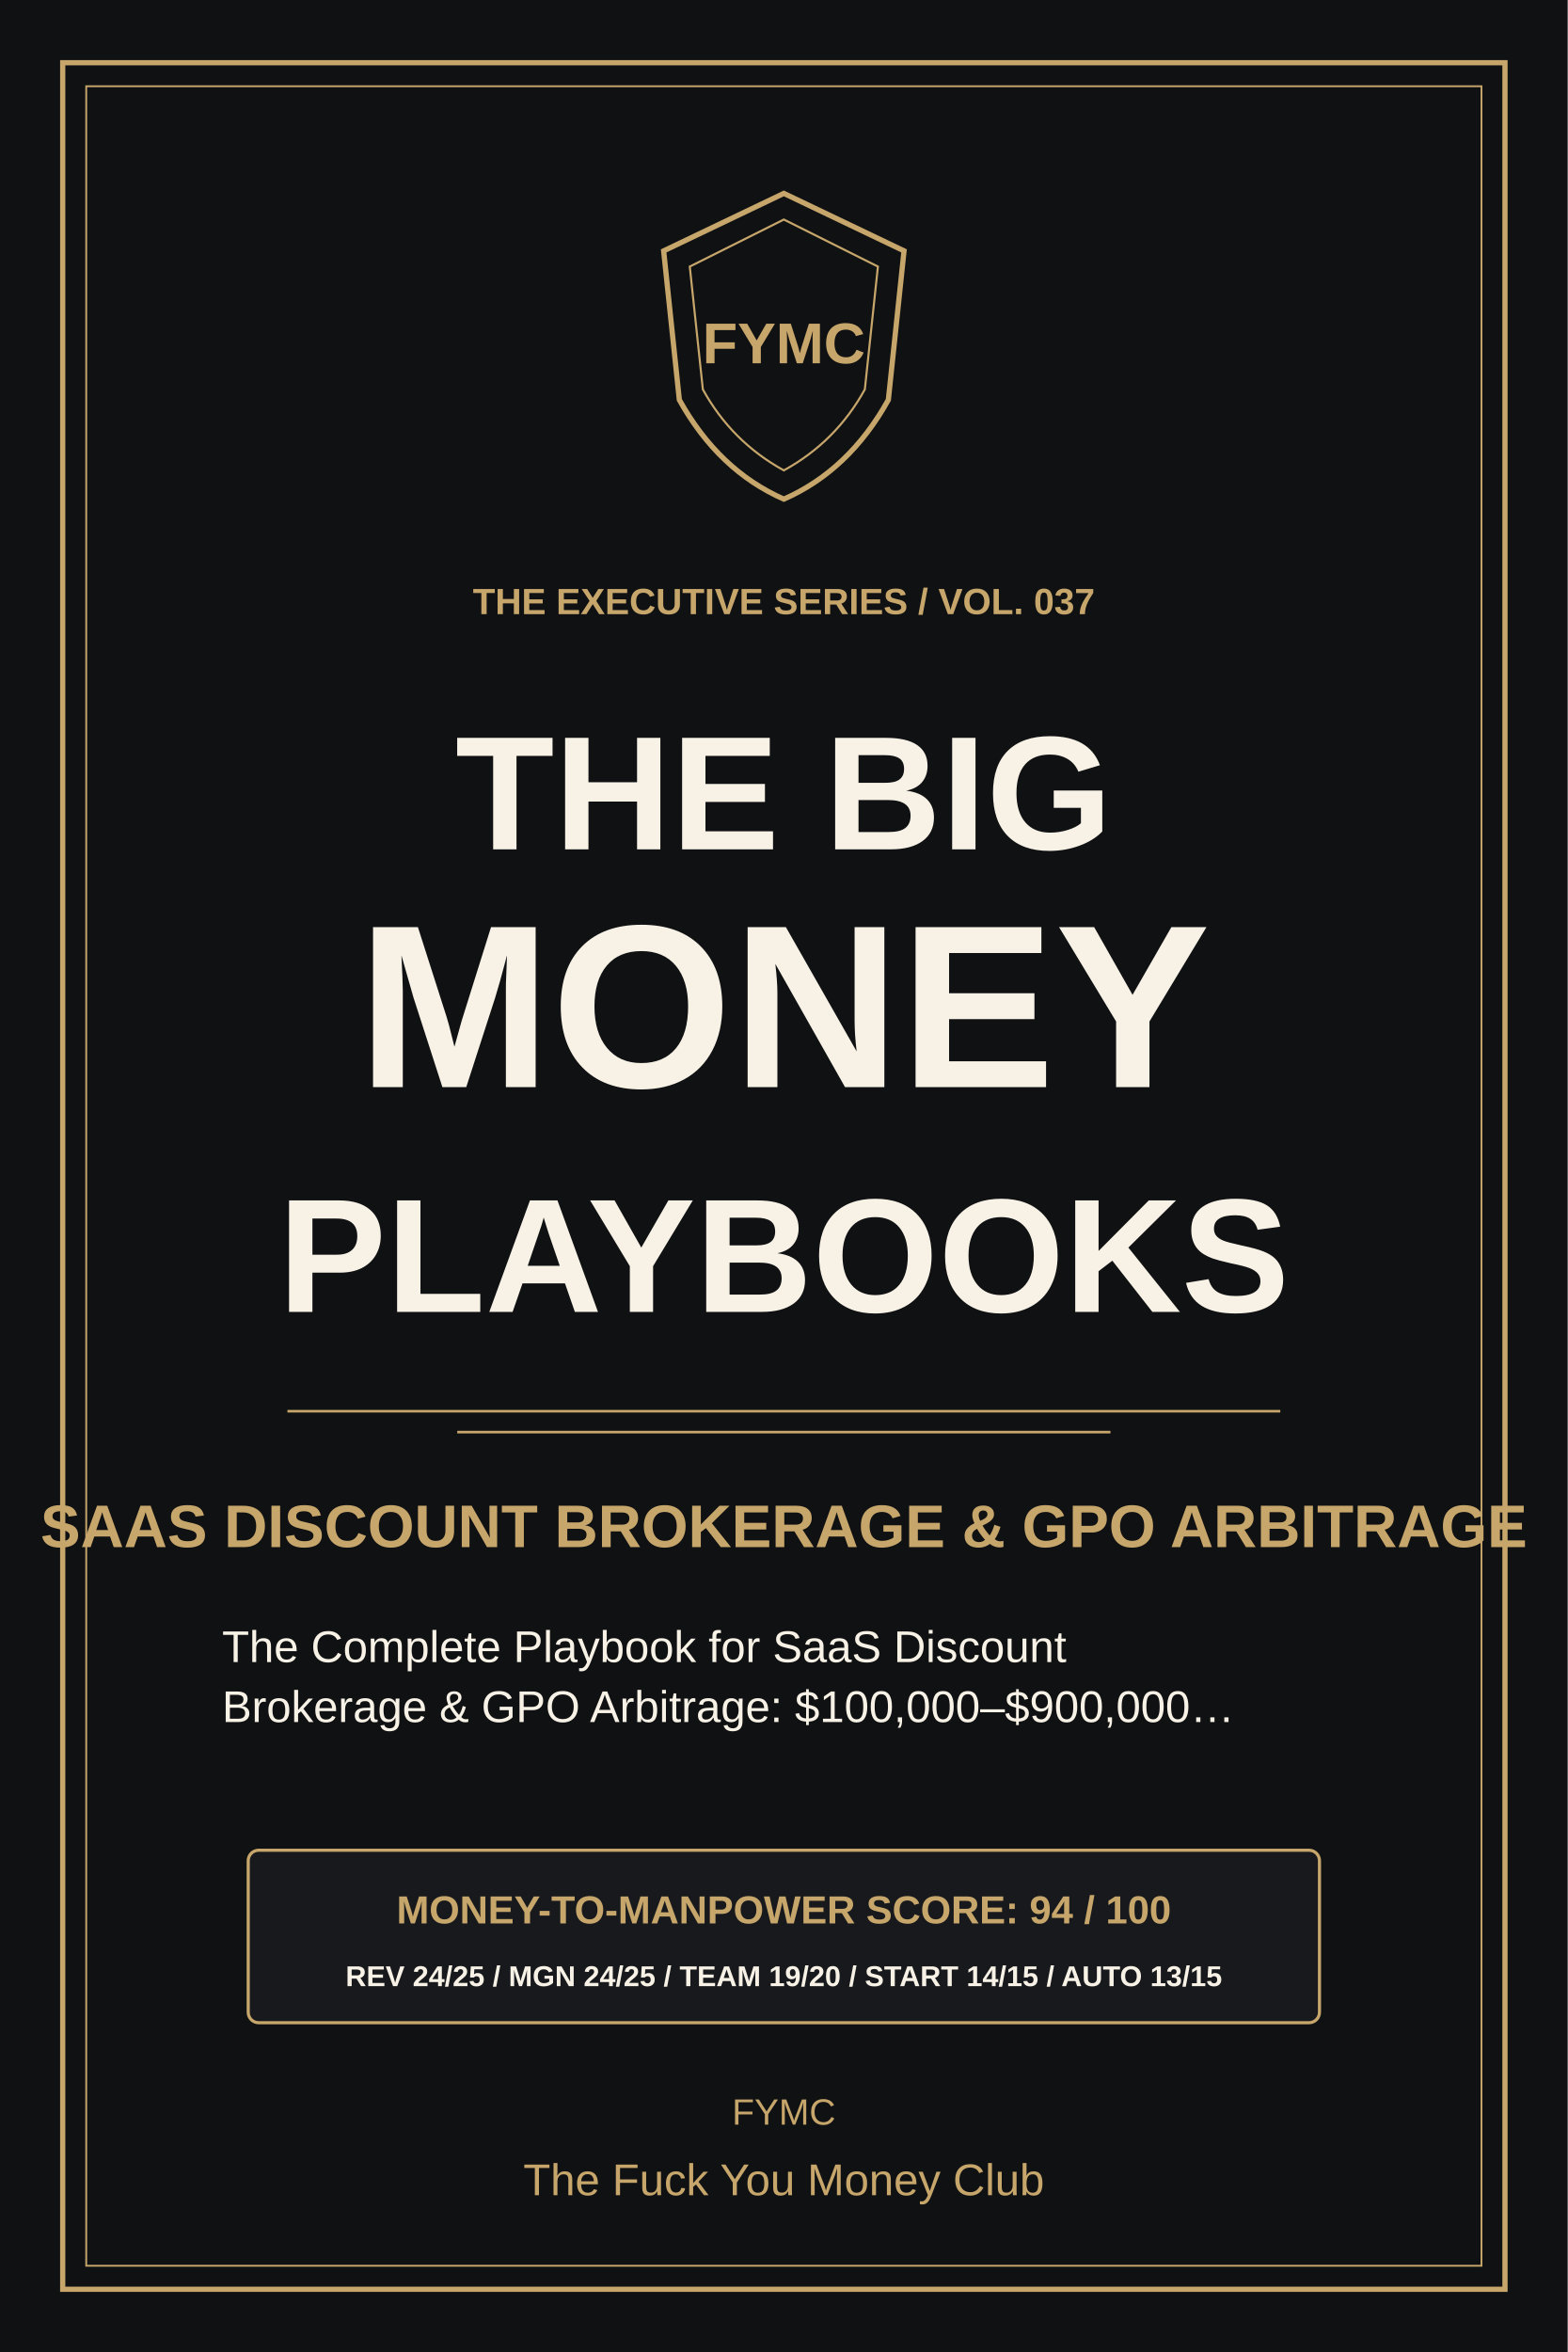
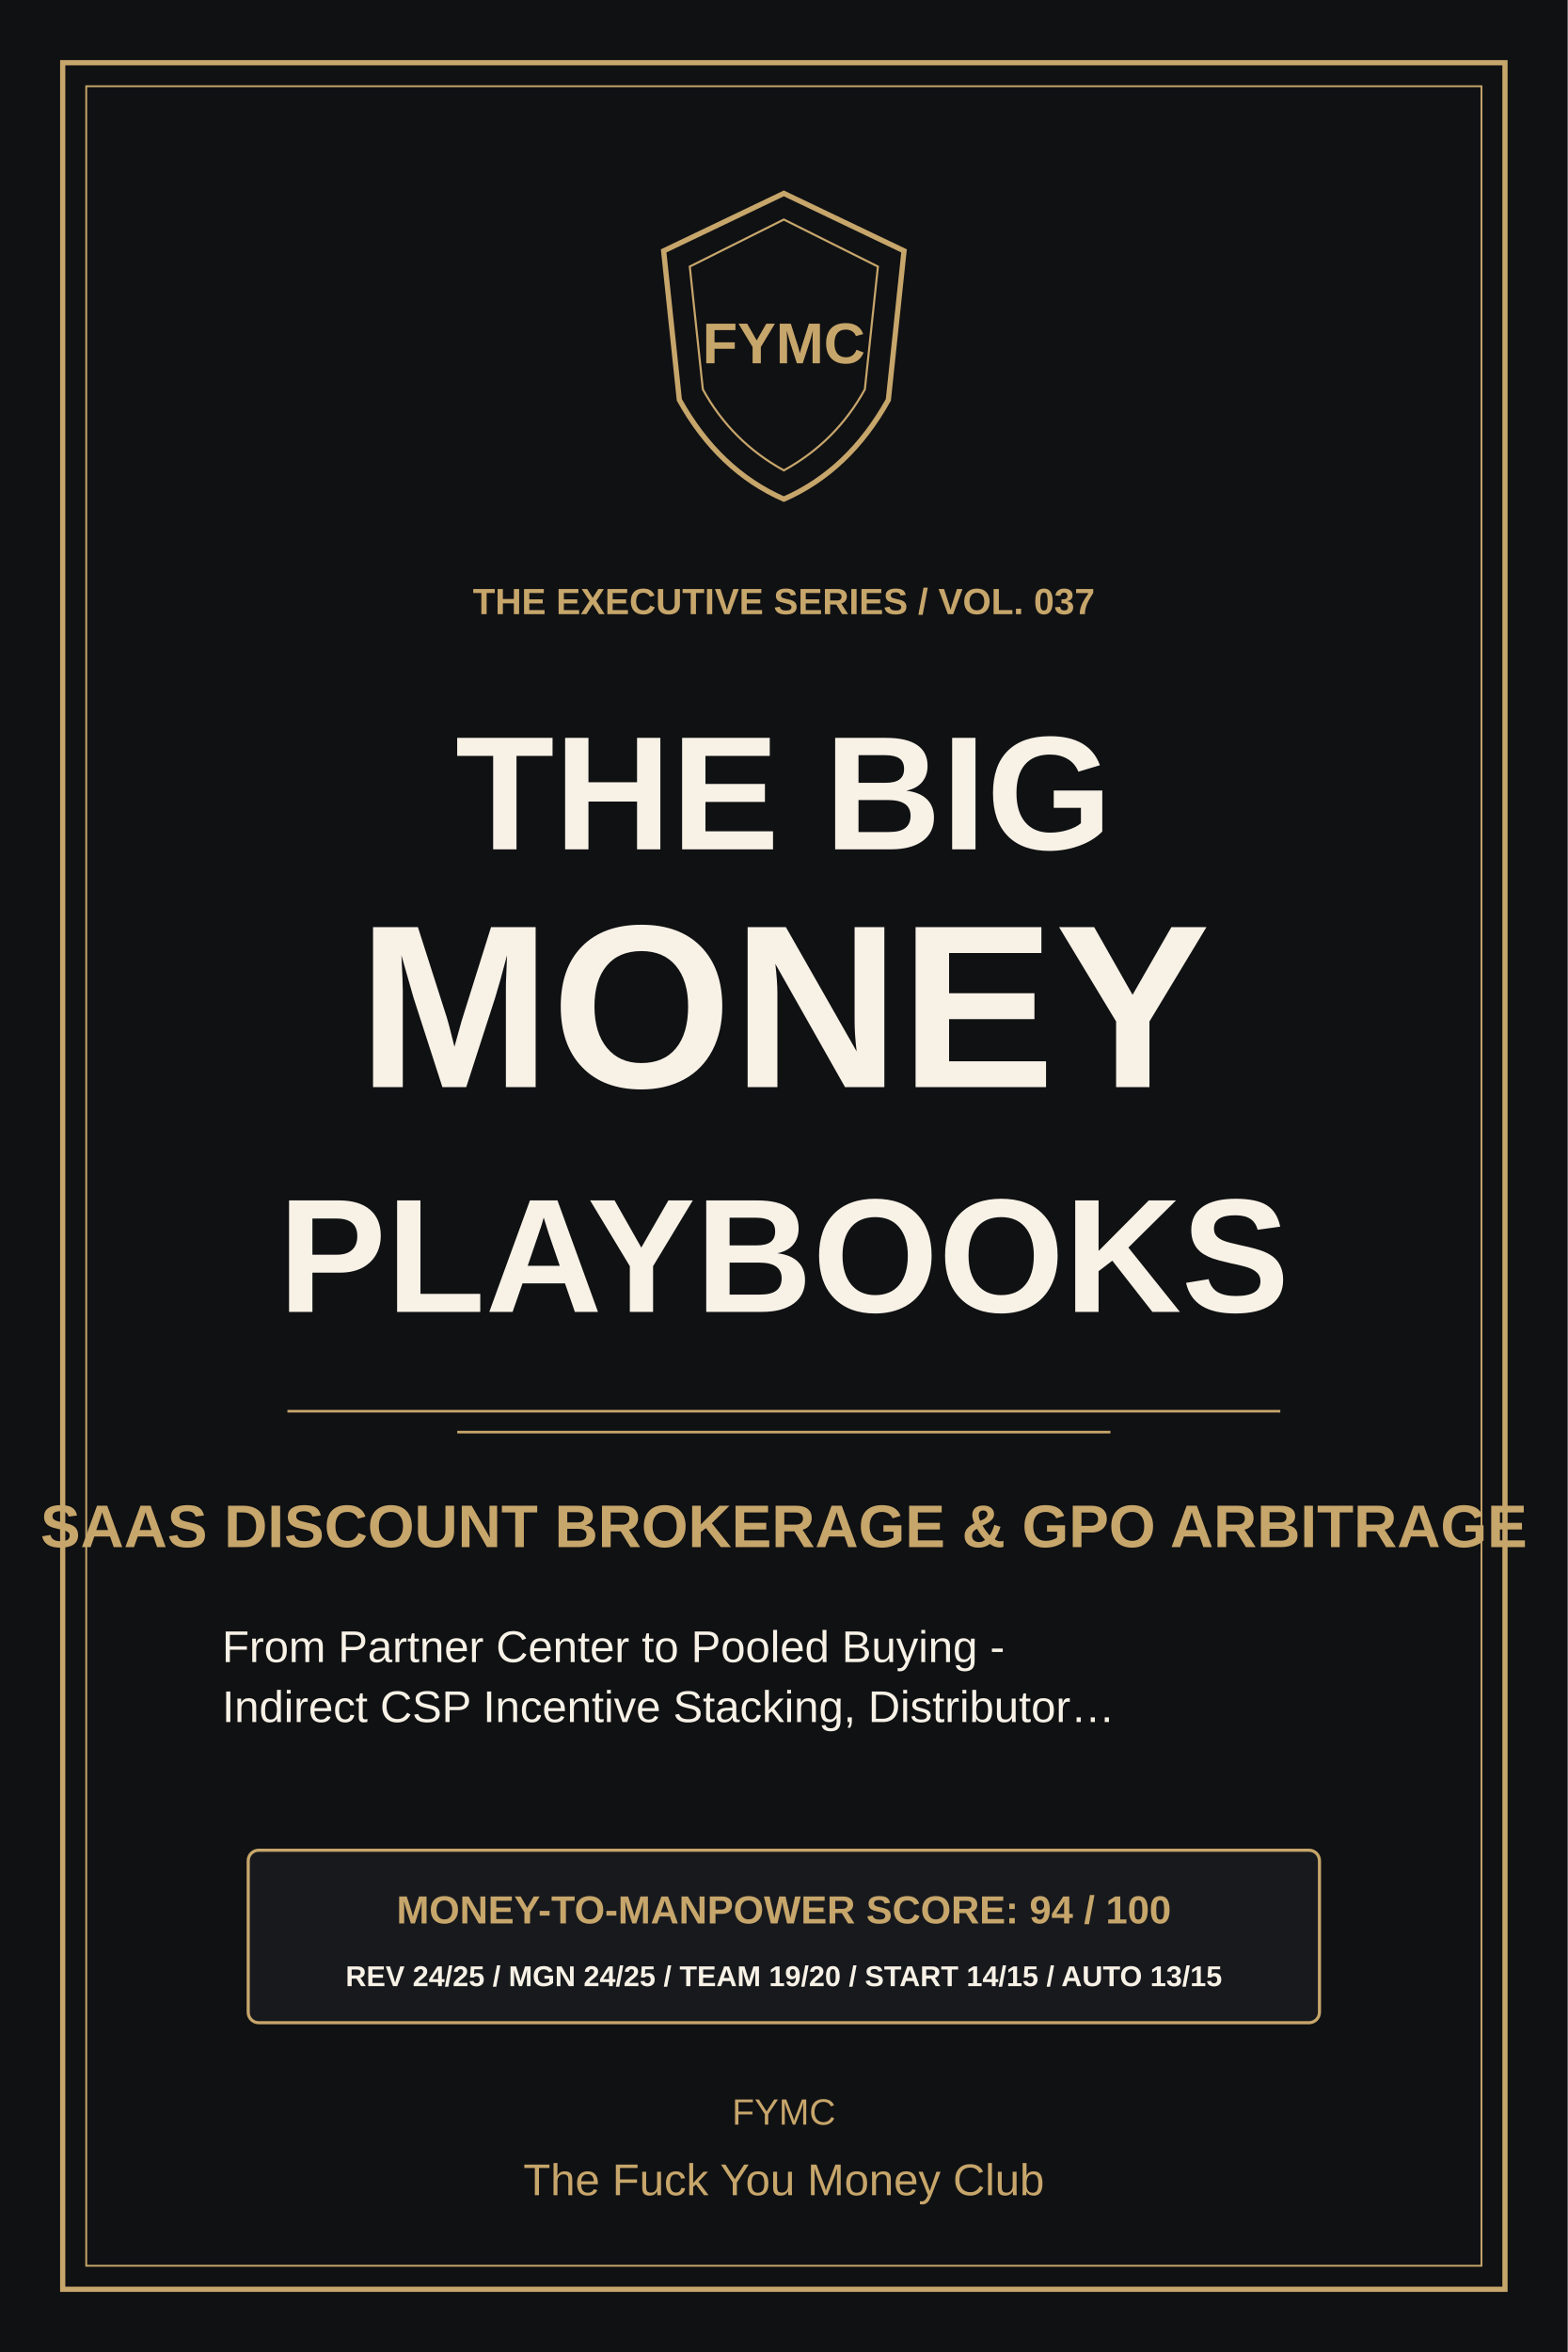
<svg xmlns="http://www.w3.org/2000/svg" width="600" height="900" viewBox="0 0 600 900" role="img" aria-labelledby="art-title art-desc">
  <defs>
    <linearGradient id="stage" x2="0.25" y2="1">
      <stop stop-color="#F5F2EC" />
      <stop offset="1" stop-color="#CEC8BC" />
    </linearGradient>
    <linearGradient id="pages" x2="1" y2="0">
      <stop stop-color="#AAA69C" />
      <stop offset="0.22" stop-color="#FFFDF5" />
      <stop offset="0.8" stop-color="#E4DFD3" />
      <stop offset="1" stop-color="#BAB4A6" />
    </linearGradient>
    <linearGradient id="foil" x2="1" y2="0.3">
      <stop stop-color="#FFFFFF" stop-opacity="0.18" />
      <stop offset="0.3" stop-color="#FFFFFF" stop-opacity="0" />
      <stop offset="1" stop-color="#000000" stop-opacity="0.2" />
    </linearGradient>
    <linearGradient id="metal" x2="1" y2="1">
      <stop stop-color="#797D80" />
      <stop offset="0.35" stop-color="#272A2D" />
      <stop offset="0.72" stop-color="#090B0C" />
      <stop offset="1" stop-color="#63676A" />
    </linearGradient>
    <linearGradient id="glass" x2="1" y2="1">
      <stop stop-color="#FFFFFF" stop-opacity="0.14" />
      <stop offset="0.48" stop-color="#FFFFFF" stop-opacity="0" />
    </linearGradient>
    <filter id="shadow" x="-50%" y="-100%" width="200%" height="300%">
      <feGaussianBlur stdDeviation="15" />
    </filter>
  </defs>
  <rect x="0" y="0" width="600" height="900" rx="0" fill="#101113" stroke="none" stroke-width="1" />
  <rect x="24" y="24" width="552" height="852" rx="0" fill="none" stroke="#C7A66B" stroke-width="2" />
  <rect x="33" y="33" width="534" height="834" rx="0" fill="none" stroke="#C7A66B" stroke-width="0.7" />
  <path d="M300 74 L346 96 L340 153 Q325 180 300 191 Q275 180 260 153 L254 96 Z" fill="none" stroke="#C7A66B" stroke-width="2" />
  <path d="M300 84 L336 102 L331 149 Q320 169 300 180 Q280 169 269 149 L264 102 Z" fill="none" stroke="#C7A66B" stroke-width="0.8" />
  <text x="300" y="139" fill="#C7A66B" font-family="Arial, Helvetica, sans-serif" font-size="22" font-weight="700" text-anchor="middle">FYMC</text>
  <text x="300" y="235" fill="#C7A66B" font-family="Arial, Helvetica, sans-serif" font-size="14" font-weight="700" text-anchor="middle">THE EXECUTIVE SERIES / VOL. 037</text>
  <text x="300" y="325" fill="#F7F1E6" font-family="Arial, Helvetica, sans-serif" font-size="62" font-weight="800" text-anchor="middle">THE BIG</text>
  <text x="300" y="416" fill="#F7F1E6" font-family="Arial, Helvetica, sans-serif" font-size="89" font-weight="800" text-anchor="middle">MONEY</text>
  <text x="300" y="502" fill="#F7F1E6" font-family="Arial, Helvetica, sans-serif" font-size="62" font-weight="800" text-anchor="middle">PLAYBOOKS</text>
  <path d="M110 540 H490 M175 548 H425" fill="none" stroke="#C7A66B" stroke-width="1" />
  <text x="300" y="592" fill="#C7A66B" font-family="Arial, Helvetica, sans-serif" font-size="23" font-weight="600" text-anchor="middle" textLength="460" lengthAdjust="spacingAndGlyphs">SAAS DISCOUNT BROKERAGE &amp; GPO ARBITRAGE</text>
-   <text x="85" y="636.0" fill="#F7F1E6" font-family="Arial, Helvetica, sans-serif" font-size="17" font-weight="400" text-anchor="start">The Complete Playbook for SaaS Discount</text>
-   <text x="85" y="658.95" fill="#F7F1E6" font-family="Arial, Helvetica, sans-serif" font-size="17" font-weight="400" text-anchor="start">Brokerage &amp; GPO Arbitrage: $100,000–$900,000…</text>
+   <text x="85" y="636.0" fill="#F7F1E6" font-family="Arial, Helvetica, sans-serif" font-size="17" font-weight="400" text-anchor="start">From Partner Center to Pooled Buying -</text>
+   <text x="85" y="658.95" fill="#F7F1E6" font-family="Arial, Helvetica, sans-serif" font-size="17" font-weight="400" text-anchor="start">Indirect CSP Incentive Stacking, Distributor…</text>
  <rect x="95" y="708" width="410" height="66" rx="4" fill="#17191D" stroke="#C7A66B" stroke-width="1.2" />
  <text x="300" y="736" fill="#C7A66B" font-family="Arial, Helvetica, sans-serif" font-size="15" font-weight="700" text-anchor="middle">MONEY-TO-MANPOWER SCORE: 94 / 100</text>
  <text x="300" y="760" fill="#F7F1E6" font-family="Arial, Helvetica, sans-serif" font-size="11" font-weight="600" text-anchor="middle" textLength="386" lengthAdjust="spacingAndGlyphs">REV 24/25 / MGN 24/25 / TEAM 19/20 / START 14/15 / AUTO 13/15</text>
  <text x="300" y="813" fill="#C7A66B" font-family="Arial, Helvetica, sans-serif" font-size="14" font-weight="400" text-anchor="middle">FYMC</text>
  <text x="300" y="840" fill="#C7A66B" font-family="Arial, Helvetica, sans-serif" font-size="17" font-weight="400" text-anchor="middle">The Fuck You Money Club</text>
</svg>
